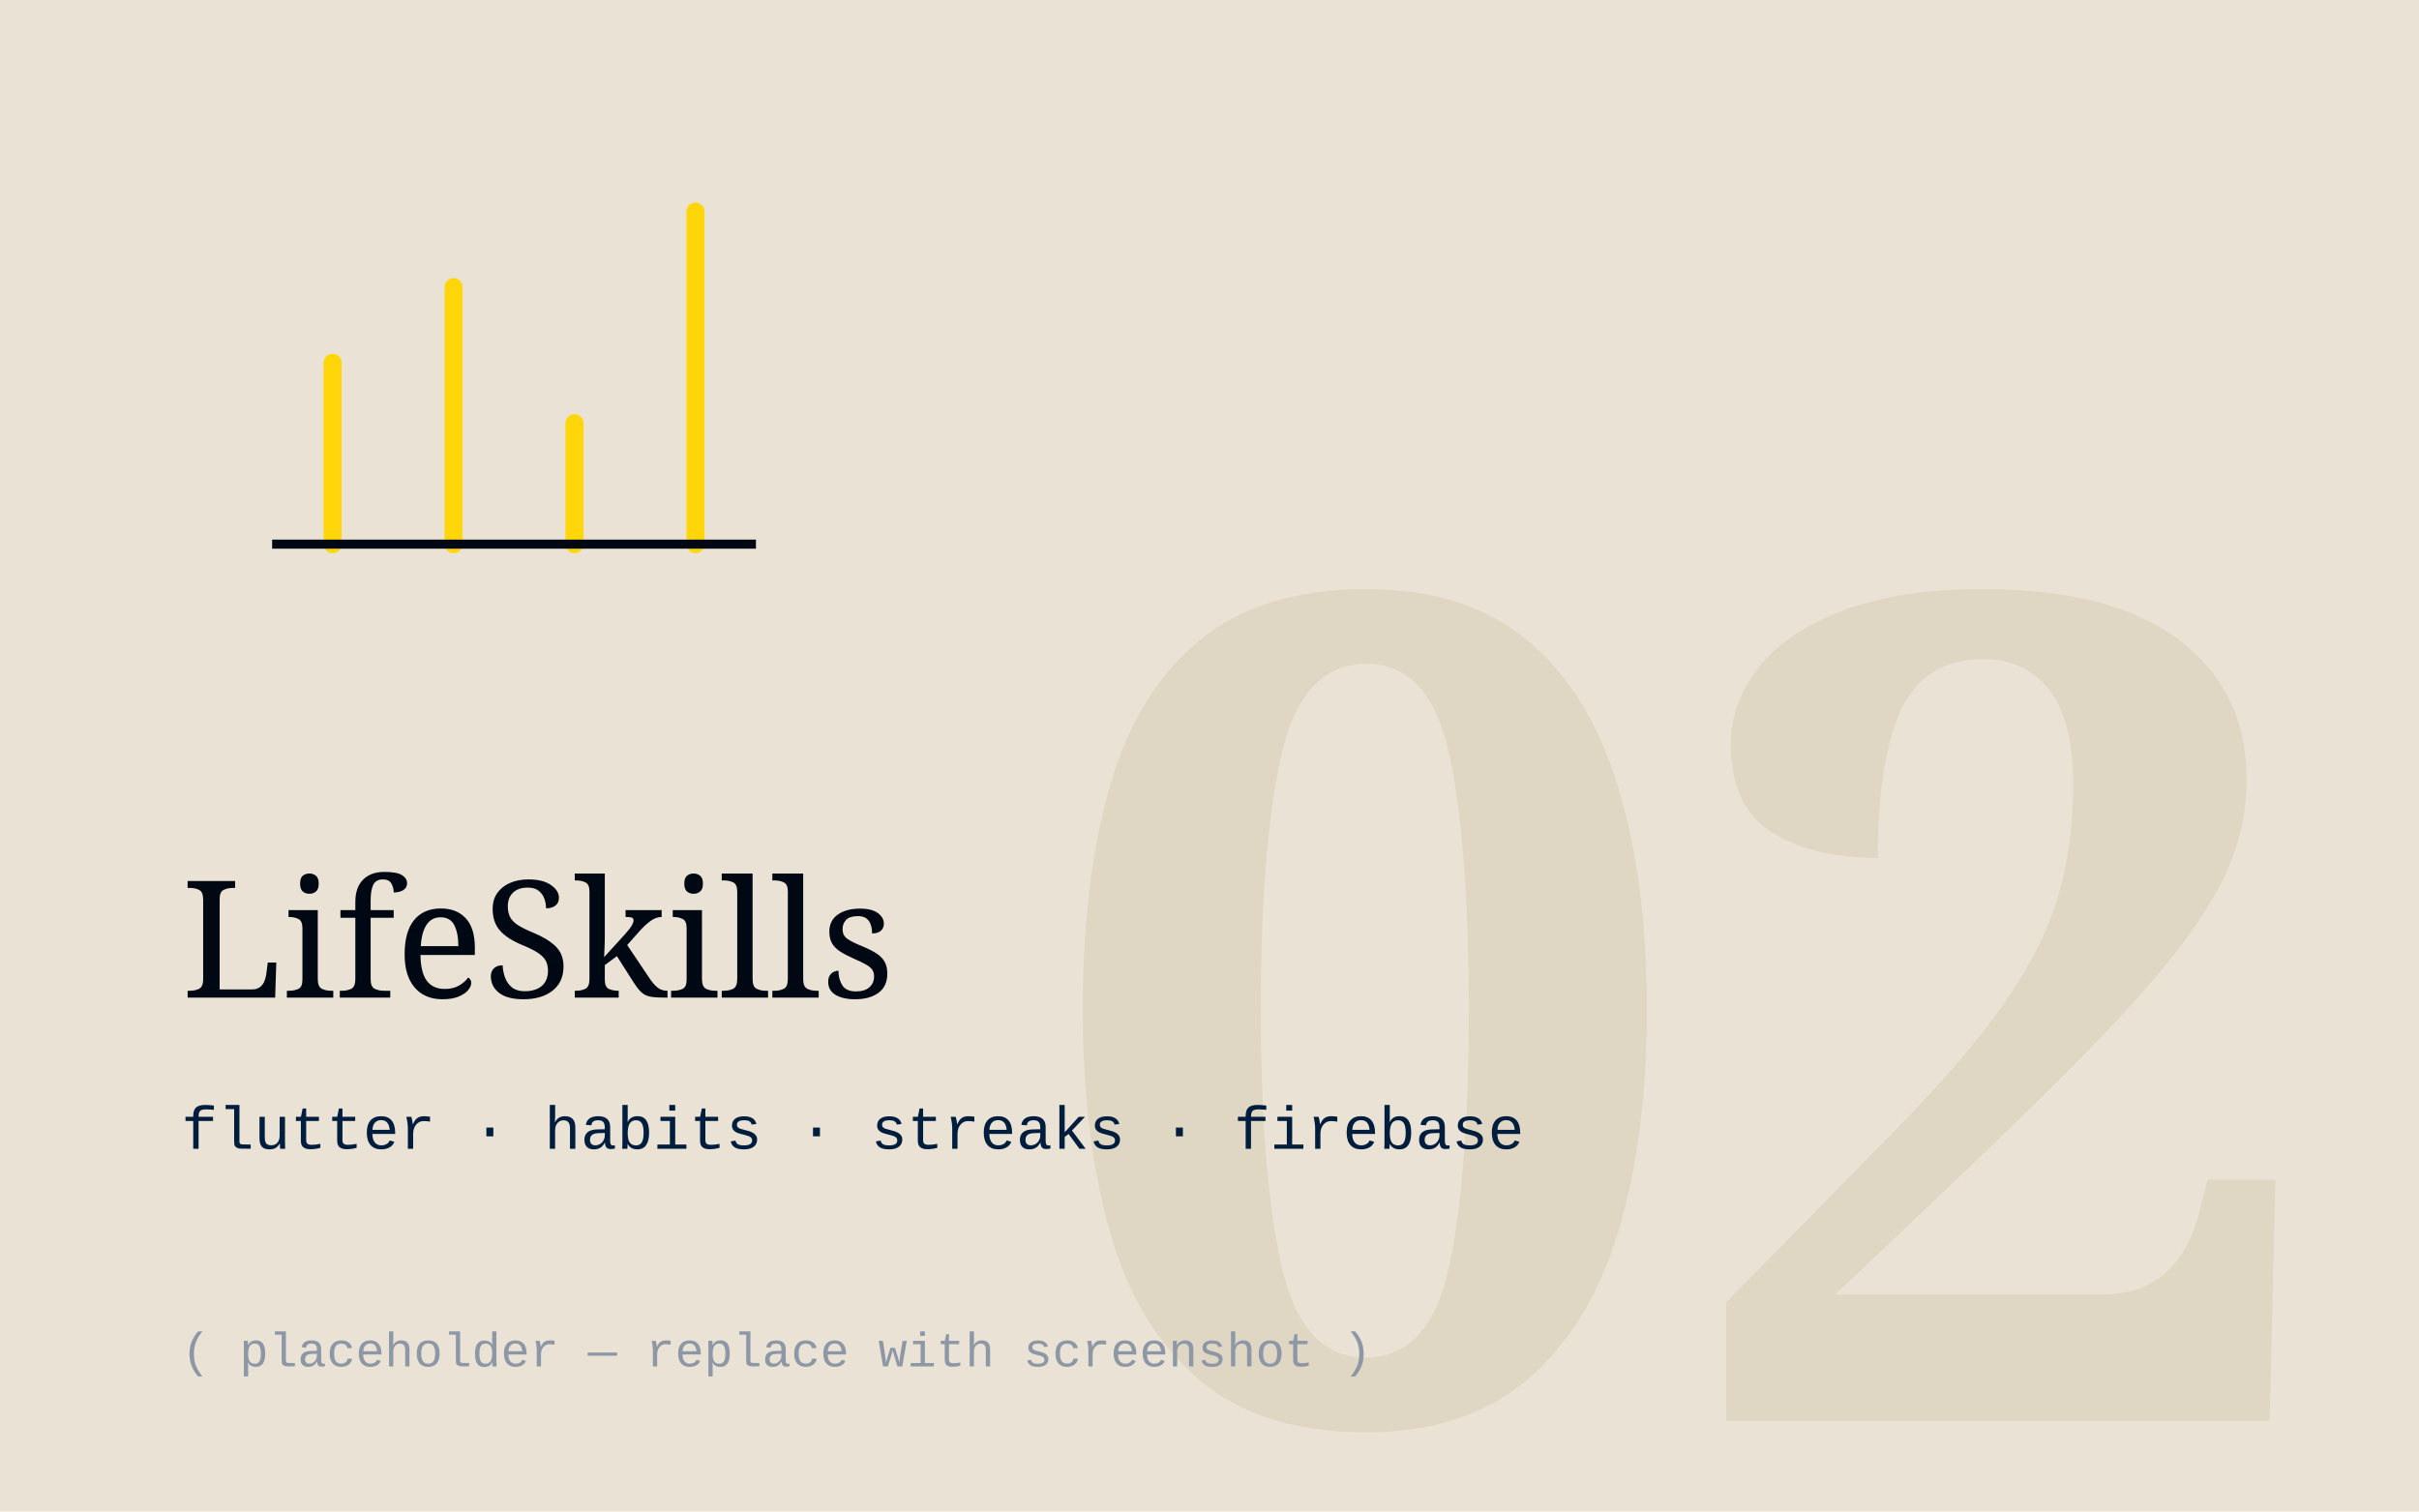
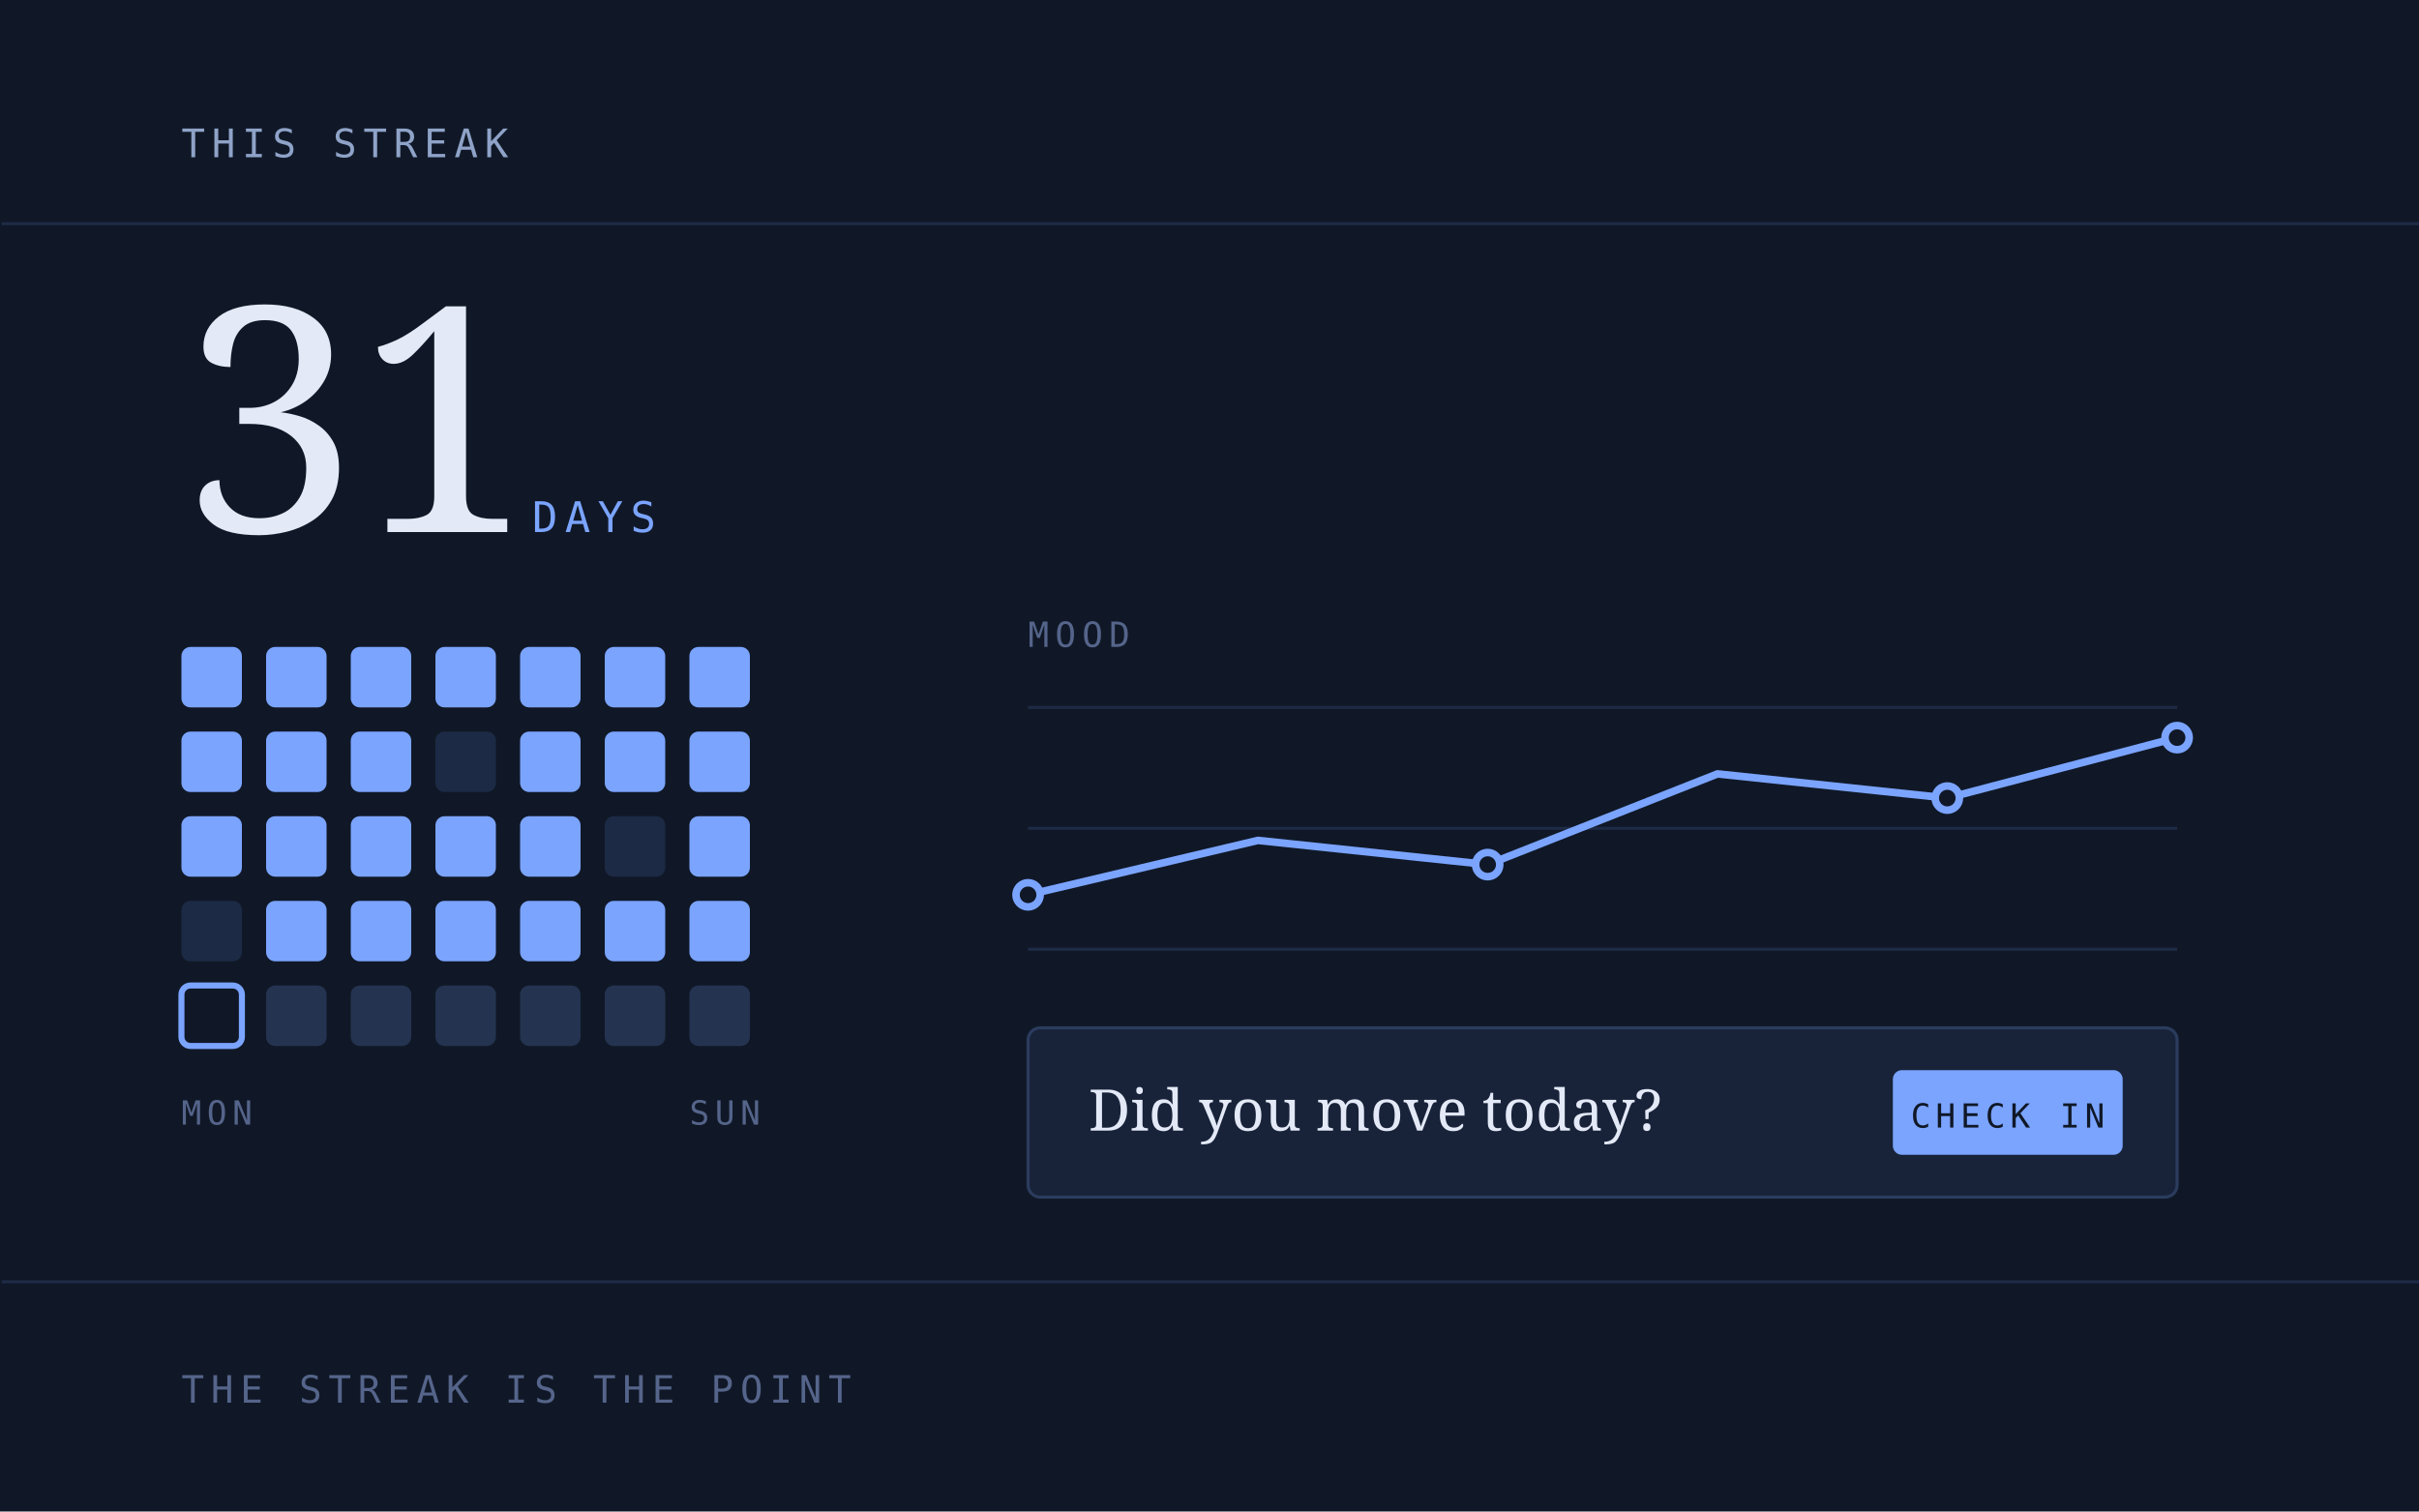
- <svg xmlns="http://www.w3.org/2000/svg" viewBox="0 0 800 500" font-family="Georgia, serif">
-   <rect width="800" height="500" fill="#eae3d5" />
-   <text x="770" y="470" text-anchor="end" font-size="380" font-weight="600" fill="#dfd6c4">02</text>
-   <g stroke="#ffd60a" stroke-width="6" stroke-linecap="round">
-     <line x1="110" y1="180" x2="110" y2="120" />
-     <line x1="150" y1="180" x2="150" y2="95" />
-     <line x1="190" y1="180" x2="190" y2="140" />
-     <line x1="230" y1="180" x2="230" y2="70" />
+ <svg xmlns="http://www.w3.org/2000/svg" viewBox="0 0 800 500" width="800" height="500" role="img" aria-label="LifeSkills — a daily exercise streak grid, a mood line, and today's check-in">
+   <rect width="800" height="500" fill="#101827" />
+   <g stroke="#1e2b46" stroke-width="1">
+     <path d="M.5 74H800M.5 424H800" />
  </g>
-   <line x1="90" y1="180" x2="250" y2="180" stroke="#000814" stroke-width="3" />
-   <text x="60" y="330" font-size="54" fill="#000814">LifeSkills</text>
-   <text x="60" y="380" font-family="'Courier New', monospace" font-size="20" fill="#001d3d">flutter · habits · streaks · firebase</text>
-   <text x="60" y="452" font-family="'Courier New', monospace" font-size="16" fill="#8d97a5">( placeholder — replace with screenshot )</text>
+   <text x="60" y="52" font-family="ui-monospace, monospace" font-size="13" letter-spacing="2.2" fill="#8fa3c8">THIS STREAK</text>
+   <text x="60" y="176" font-family="Georgia, serif" font-size="104" fill="#e3e9f6">31</text>
+   <text x="176" y="176" font-family="ui-monospace, monospace" font-size="14" letter-spacing="2.4" fill="#7ba4ff">DAYS</text>
+   <g transform="translate(60 214)">
+     <g fill="#7ba4ff">
+       <rect width="20" height="20" rx="3" x="0" y="0" />
+       <rect width="20" height="20" rx="3" x="28" y="0" />
+       <rect width="20" height="20" rx="3" x="56" y="0" />
+       <rect width="20" height="20" rx="3" x="84" y="0" />
+       <rect width="20" height="20" rx="3" x="112" y="0" />
+       <rect width="20" height="20" rx="3" x="140" y="0" />
+       <rect width="20" height="20" rx="3" x="168" y="0" />
+       <rect width="20" height="20" rx="3" x="0" y="28" />
+       <rect width="20" height="20" rx="3" x="28" y="28" />
+       <rect width="20" height="20" rx="3" x="56" y="28" />
+       <rect width="20" height="20" rx="3" x="112" y="28" />
+       <rect width="20" height="20" rx="3" x="140" y="28" />
+       <rect width="20" height="20" rx="3" x="168" y="28" />
+       <rect width="20" height="20" rx="3" x="0" y="56" />
+       <rect width="20" height="20" rx="3" x="28" y="56" />
+       <rect width="20" height="20" rx="3" x="56" y="56" />
+       <rect width="20" height="20" rx="3" x="84" y="56" />
+       <rect width="20" height="20" rx="3" x="112" y="56" />
+       <rect width="20" height="20" rx="3" x="168" y="56" />
+       <rect width="20" height="20" rx="3" x="28" y="84" />
+       <rect width="20" height="20" rx="3" x="56" y="84" />
+       <rect width="20" height="20" rx="3" x="84" y="84" />
+       <rect width="20" height="20" rx="3" x="112" y="84" />
+       <rect width="20" height="20" rx="3" x="140" y="84" />
+       <rect width="20" height="20" rx="3" x="168" y="84" />
+     </g>
+     <g fill="#1c2a45">
+       <rect width="20" height="20" rx="3" x="84" y="28" />
+       <rect width="20" height="20" rx="3" x="140" y="56" />
+       <rect width="20" height="20" rx="3" x="0" y="84" />
+     </g>
+     <rect width="20" height="20" rx="3" x="0" y="112" fill="none" stroke="#7ba4ff" stroke-width="2" />
+     <g fill="#243350">
+       <rect width="20" height="20" rx="3" x="28" y="112" />
+       <rect width="20" height="20" rx="3" x="56" y="112" />
+       <rect width="20" height="20" rx="3" x="84" y="112" />
+       <rect width="20" height="20" rx="3" x="112" y="112" />
+       <rect width="20" height="20" rx="3" x="140" y="112" />
+       <rect width="20" height="20" rx="3" x="168" y="112" />
+     </g>
+     <text x="0" y="158" font-family="ui-monospace, monospace" font-size="11" letter-spacing="1.8" fill="#55648a">MON</text>
+     <text x="168" y="158" font-family="ui-monospace, monospace" font-size="11" letter-spacing="1.8" fill="#55648a">SUN</text>
+   </g>
+   <g transform="translate(340 214)">
+     <text font-family="ui-monospace, monospace" font-size="11.5" letter-spacing="2" fill="#55648a">MOOD</text>
+     <g transform="translate(0 20)">
+       <g stroke="#1e2b46" stroke-width="1">
+         <path d="M0 0h380M0 40h380M0 80h380" />
+       </g>
+       <polyline points="0,62 76,44 152,52 228,22 304,30 380,10" fill="none" stroke="#7ba4ff" stroke-width="2.5" stroke-linecap="round" stroke-linejoin="round" />
+       <g fill="#101827" stroke="#7ba4ff" stroke-width="2.5">
+         <circle cx="0" cy="62" r="4" />
+         <circle cx="152" cy="52" r="4" />
+         <circle cx="304" cy="30" r="4" />
+         <circle cx="380" cy="10" r="4" />
+       </g>
+     </g>
+   </g>
+   <g transform="translate(340 340)">
+     <rect width="380" height="56" rx="4" fill="#18233a" stroke="#2b3c5e" stroke-width="1" />
+     <text x="20" y="34" font-family="Georgia, serif" font-size="19" fill="#e3e9f6">Did you move today?</text>
+     <rect x="286" y="14" width="76" height="28" rx="3" fill="#7ba4ff" />
+     <text x="324" y="33" text-anchor="middle" font-family="ui-monospace, monospace" font-size="11" letter-spacing="1.6" fill="#101827">CHECK IN</text>
+   </g>
+   <text x="60" y="464" font-family="ui-monospace, monospace" font-size="12.5" letter-spacing="2.2" fill="#55648a">THE STREAK IS THE POINT</text>
</svg>
